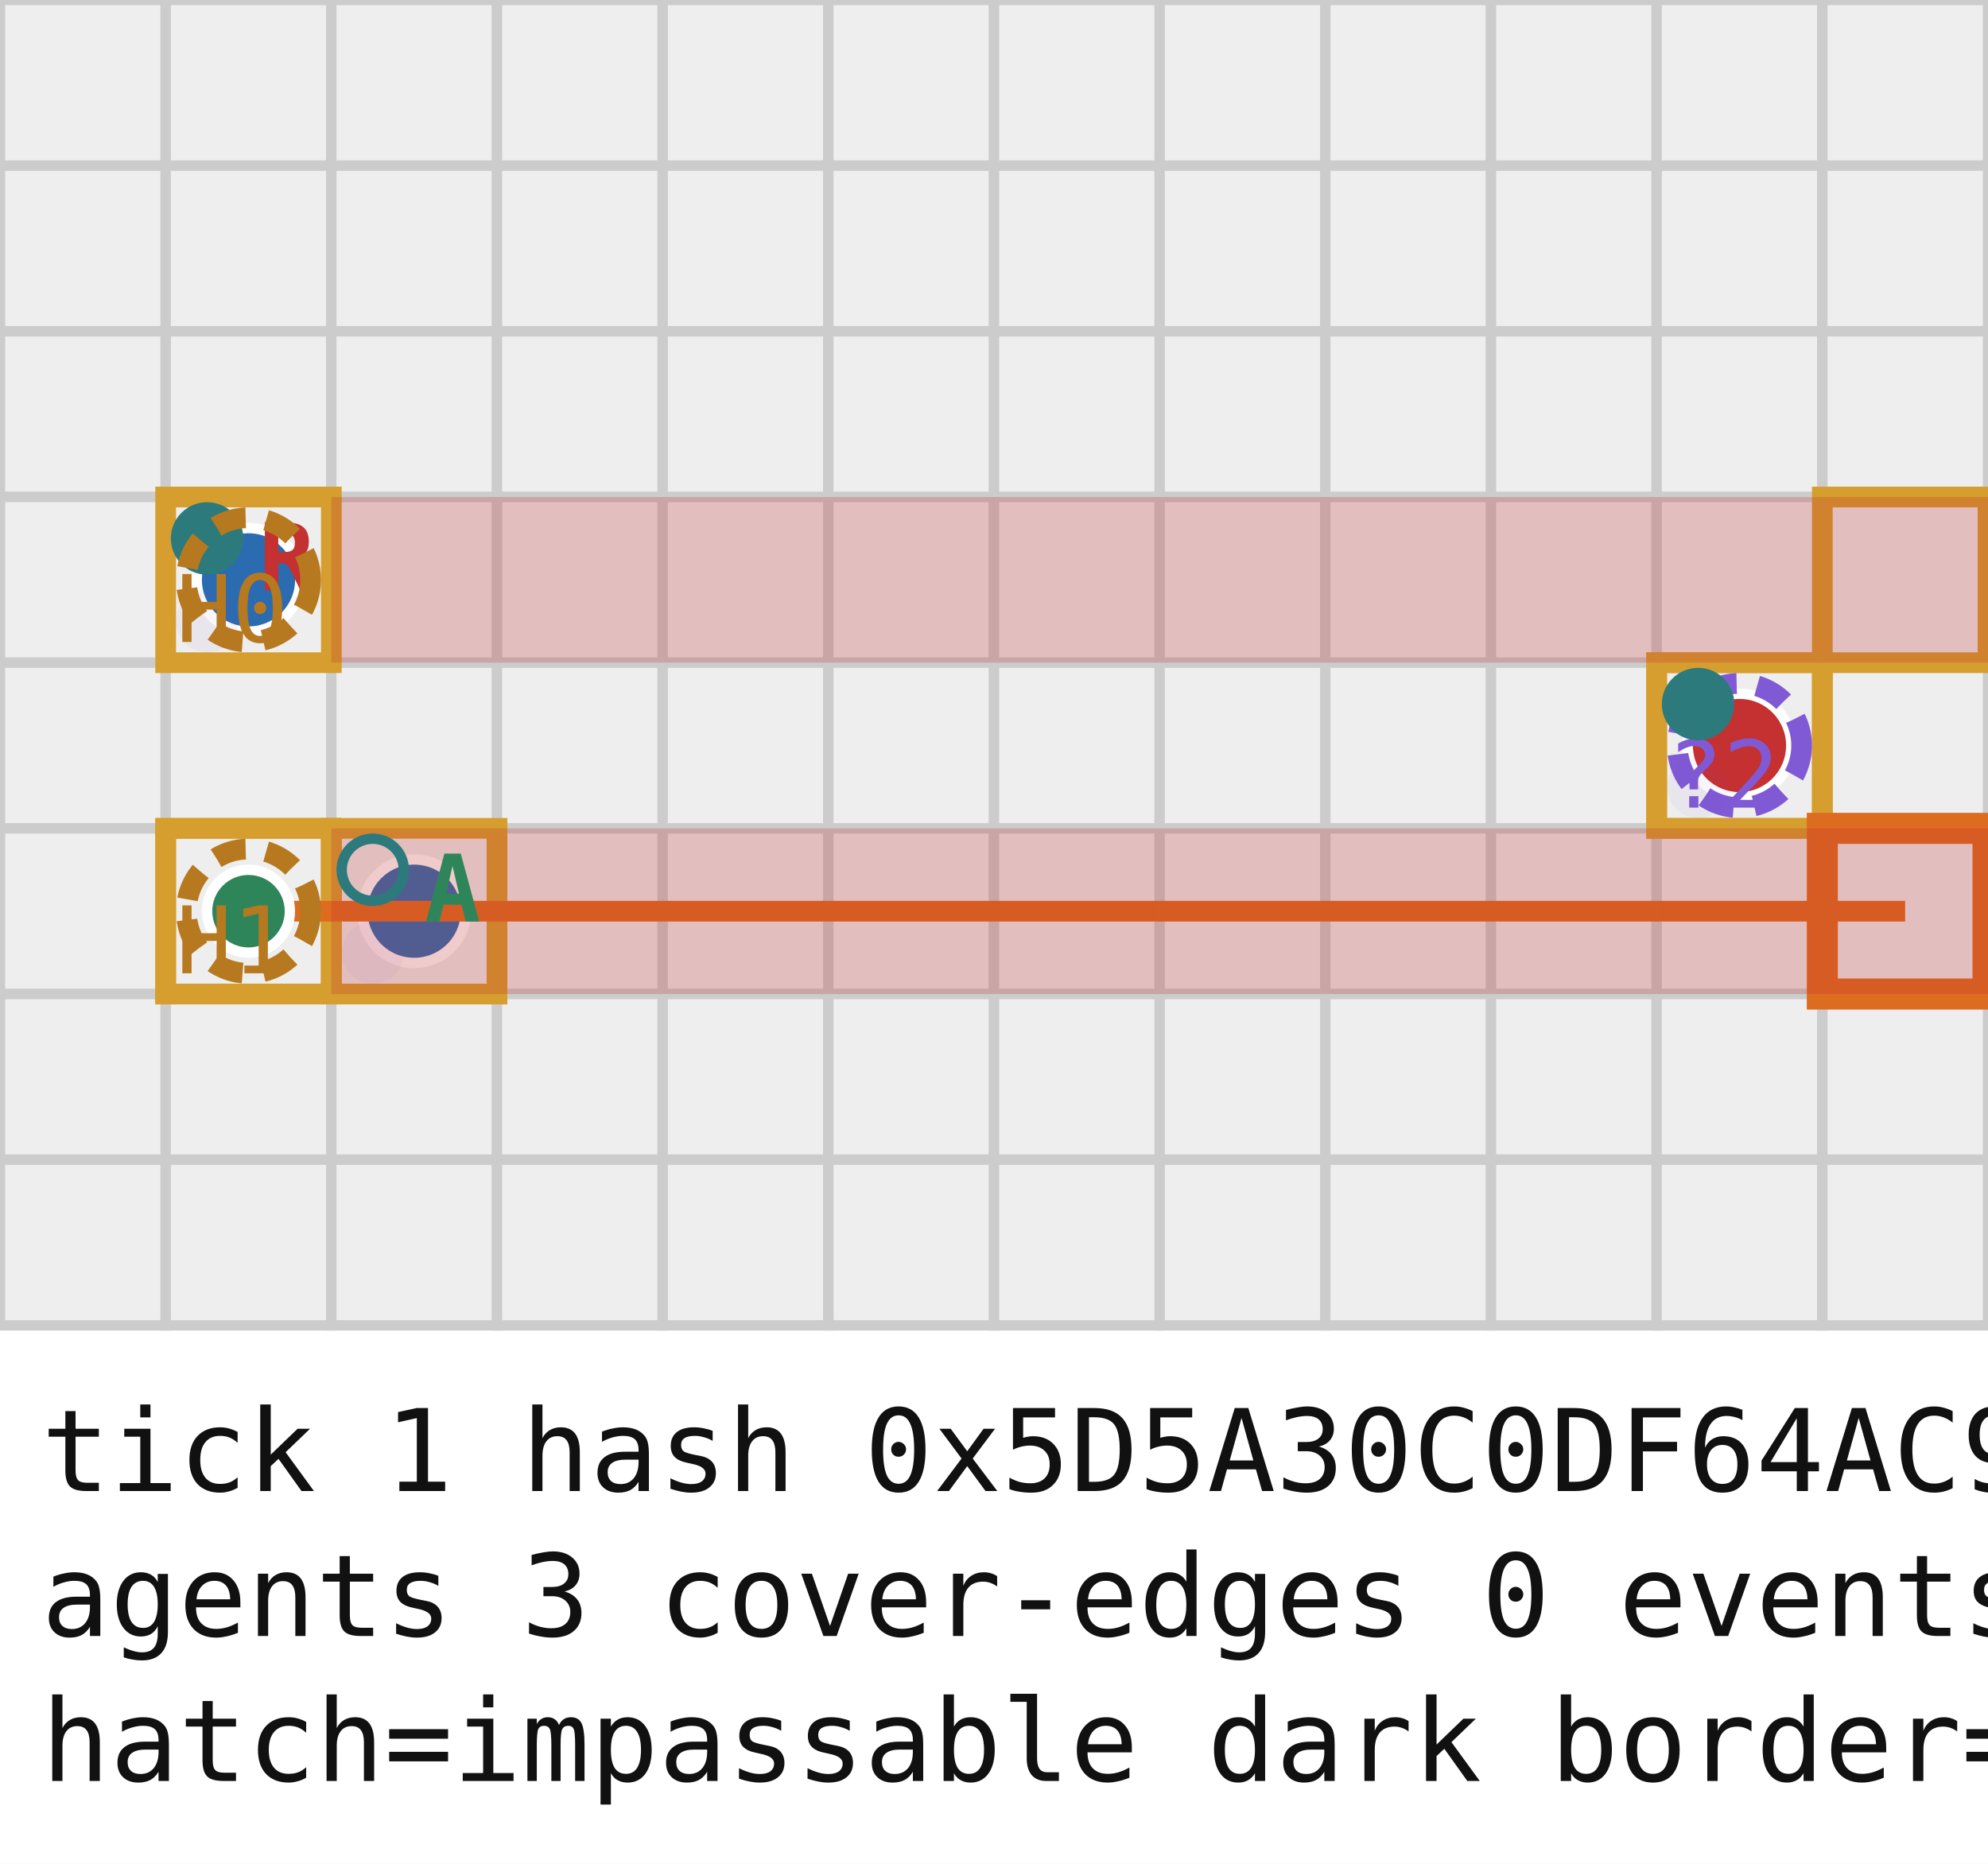
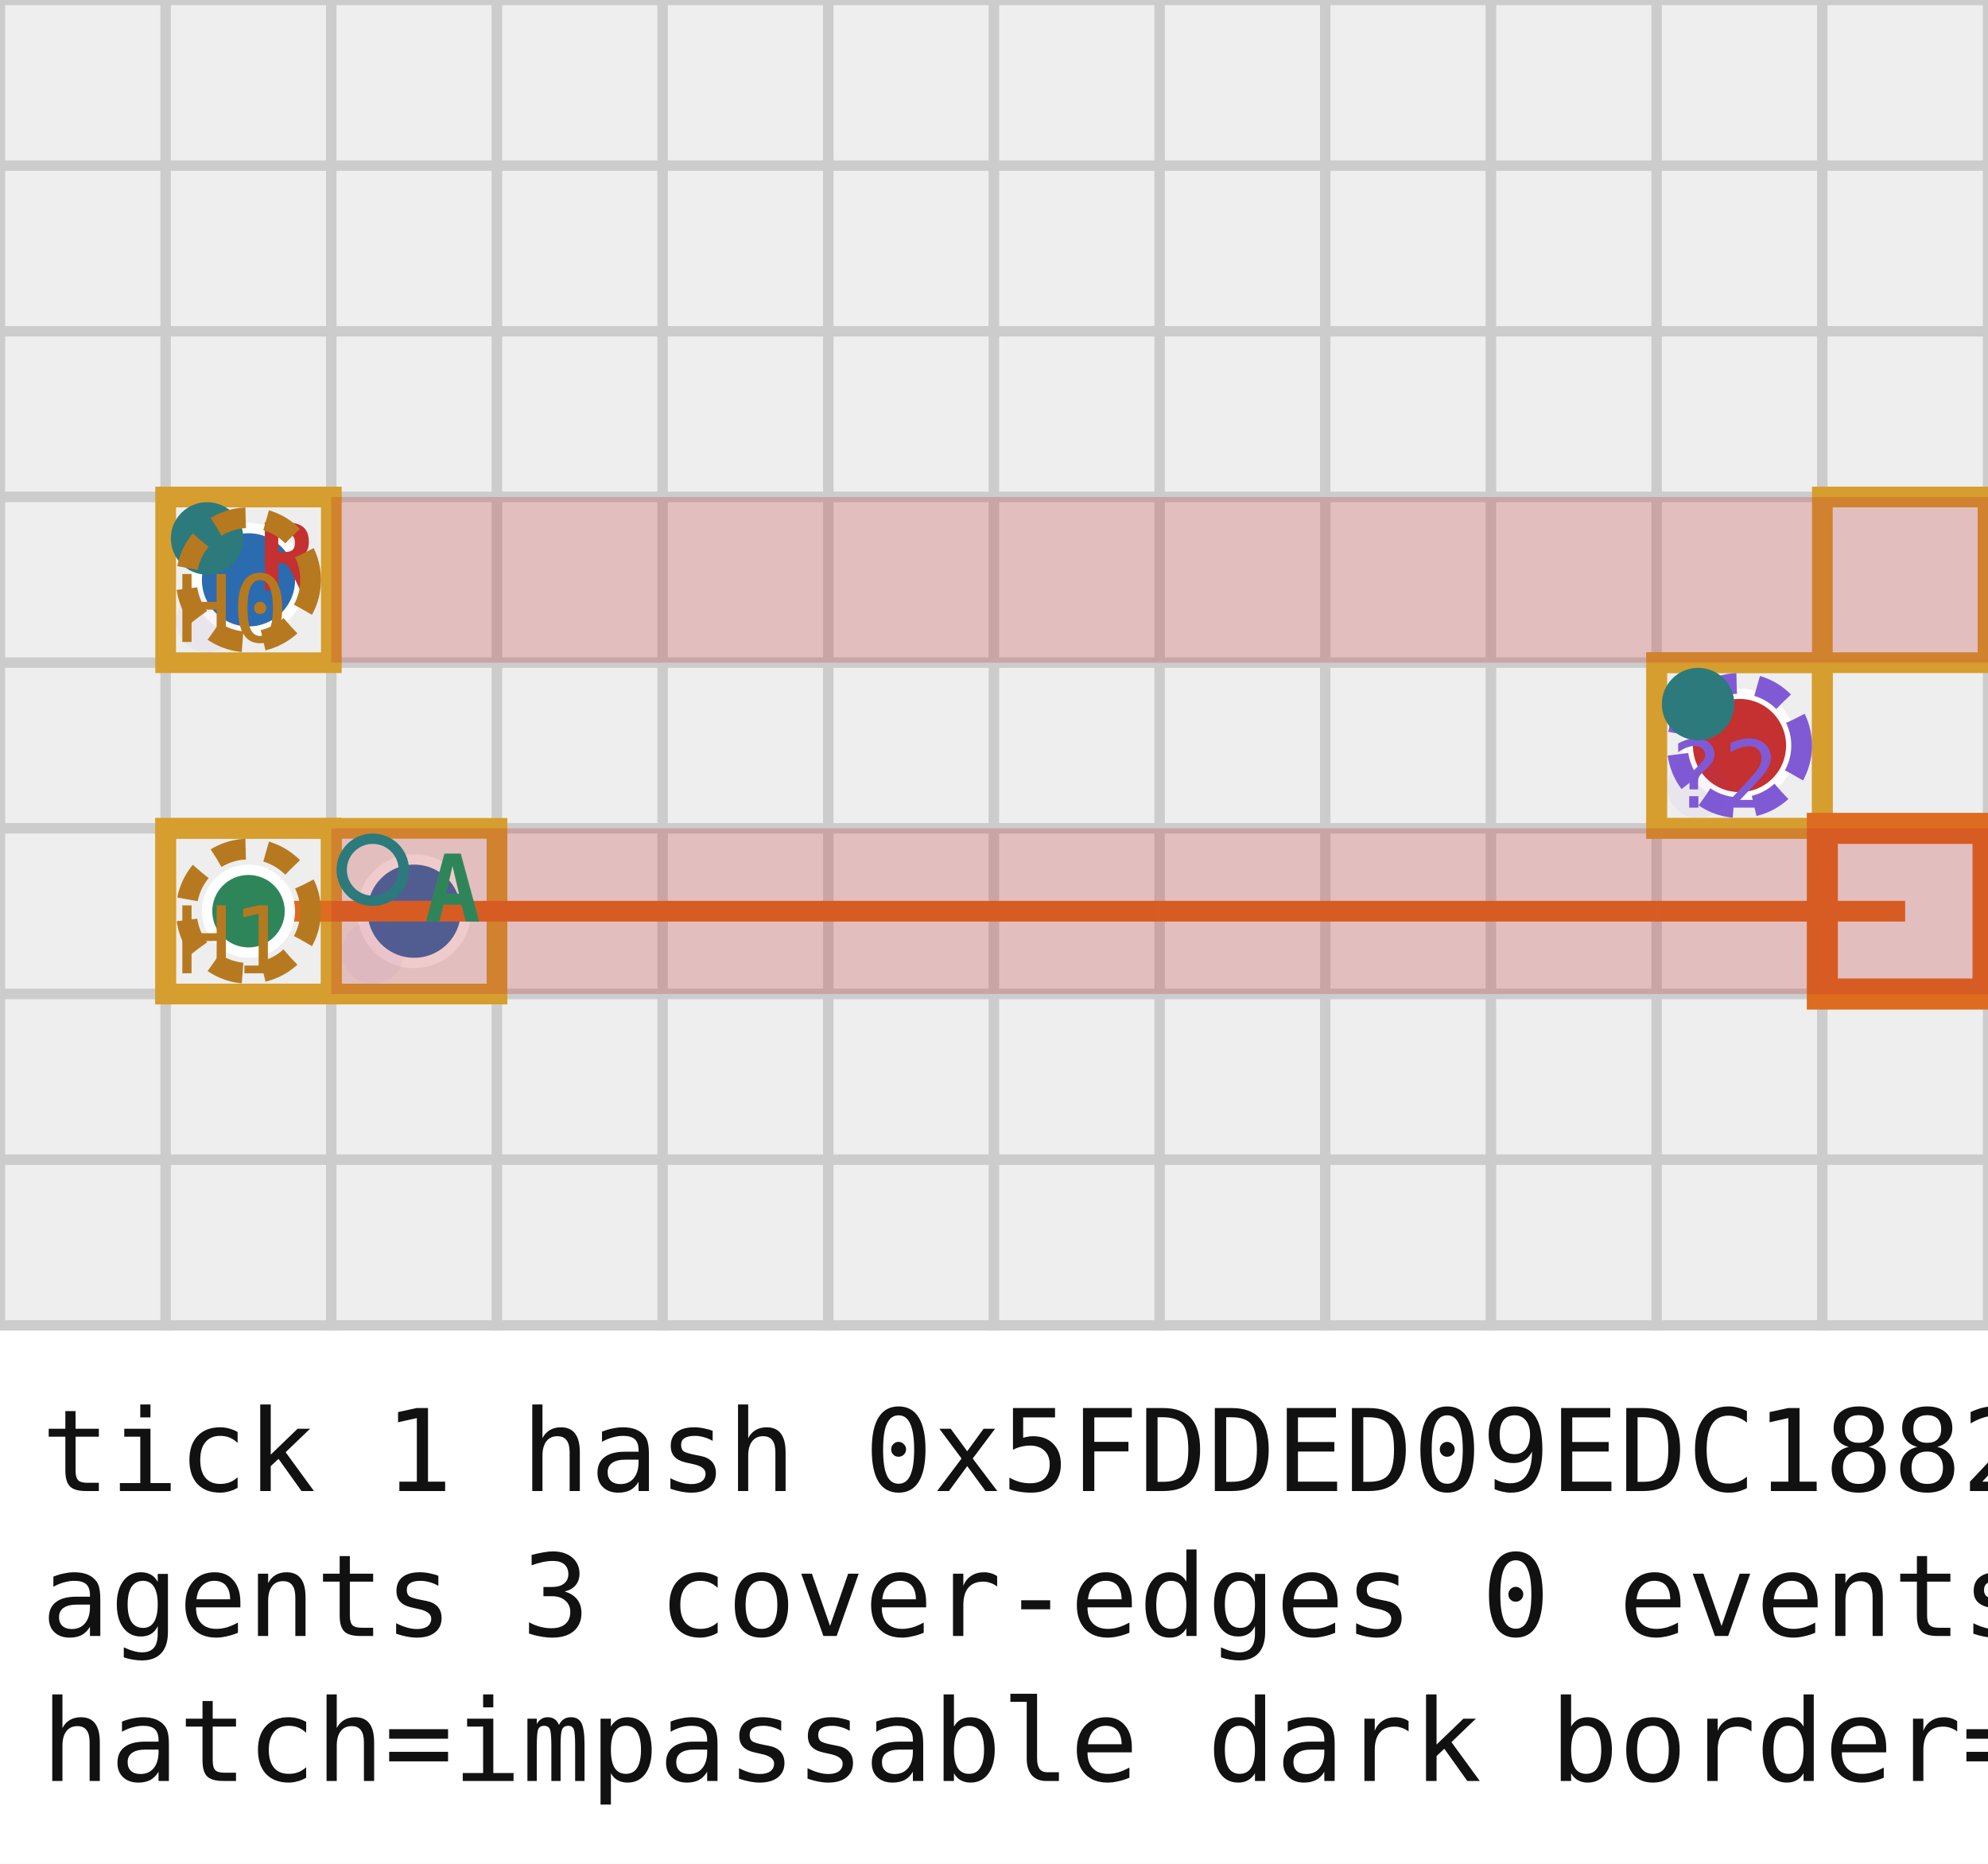
<svg xmlns="http://www.w3.org/2000/svg" width="192" height="180" viewBox="0 0 192 180">
  <defs>
    <pattern id="cw-hatch" width="4" height="4" patternUnits="userSpaceOnUse">
      <path d="M0,4 L4,0" stroke="#8a8a8a" stroke-width="1" />
    </pattern>
  </defs>
  <rect x="0" y="0" width="192" height="180" fill="#ffffff" />
  <rect x="0" y="0" width="16" height="16" fill="rgb(238,238,238)" stroke="#cccccc" stroke-width="1" />
  <rect x="16" y="0" width="16" height="16" fill="rgb(238,238,238)" stroke="#cccccc" stroke-width="1" />
  <rect x="32" y="0" width="16" height="16" fill="rgb(238,238,238)" stroke="#cccccc" stroke-width="1" />
  <rect x="48" y="0" width="16" height="16" fill="rgb(238,238,238)" stroke="#cccccc" stroke-width="1" />
  <rect x="64" y="0" width="16" height="16" fill="rgb(238,238,238)" stroke="#cccccc" stroke-width="1" />
  <rect x="80" y="0" width="16" height="16" fill="rgb(238,238,238)" stroke="#cccccc" stroke-width="1" />
  <rect x="96" y="0" width="16" height="16" fill="rgb(238,238,238)" stroke="#cccccc" stroke-width="1" />
  <rect x="112" y="0" width="16" height="16" fill="rgb(238,238,238)" stroke="#cccccc" stroke-width="1" />
  <rect x="128" y="0" width="16" height="16" fill="rgb(238,238,238)" stroke="#cccccc" stroke-width="1" />
  <rect x="144" y="0" width="16" height="16" fill="rgb(238,238,238)" stroke="#cccccc" stroke-width="1" />
  <rect x="160" y="0" width="16" height="16" fill="rgb(238,238,238)" stroke="#cccccc" stroke-width="1" />
  <rect x="176" y="0" width="16" height="16" fill="rgb(238,238,238)" stroke="#cccccc" stroke-width="1" />
  <rect x="0" y="16" width="16" height="16" fill="rgb(238,238,238)" stroke="#cccccc" stroke-width="1" />
  <rect x="16" y="16" width="16" height="16" fill="rgb(238,238,238)" stroke="#cccccc" stroke-width="1" />
  <rect x="32" y="16" width="16" height="16" fill="rgb(238,238,238)" stroke="#cccccc" stroke-width="1" />
  <rect x="48" y="16" width="16" height="16" fill="rgb(238,238,238)" stroke="#cccccc" stroke-width="1" />
  <rect x="64" y="16" width="16" height="16" fill="rgb(238,238,238)" stroke="#cccccc" stroke-width="1" />
  <rect x="80" y="16" width="16" height="16" fill="rgb(238,238,238)" stroke="#cccccc" stroke-width="1" />
  <rect x="96" y="16" width="16" height="16" fill="rgb(238,238,238)" stroke="#cccccc" stroke-width="1" />
  <rect x="112" y="16" width="16" height="16" fill="rgb(238,238,238)" stroke="#cccccc" stroke-width="1" />
  <rect x="128" y="16" width="16" height="16" fill="rgb(238,238,238)" stroke="#cccccc" stroke-width="1" />
  <rect x="144" y="16" width="16" height="16" fill="rgb(238,238,238)" stroke="#cccccc" stroke-width="1" />
  <rect x="160" y="16" width="16" height="16" fill="rgb(238,238,238)" stroke="#cccccc" stroke-width="1" />
  <rect x="176" y="16" width="16" height="16" fill="rgb(238,238,238)" stroke="#cccccc" stroke-width="1" />
  <rect x="0" y="32" width="16" height="16" fill="rgb(238,238,238)" stroke="#cccccc" stroke-width="1" />
  <rect x="16" y="32" width="16" height="16" fill="rgb(238,238,238)" stroke="#cccccc" stroke-width="1" />
  <rect x="32" y="32" width="16" height="16" fill="rgb(238,238,238)" stroke="#cccccc" stroke-width="1" />
  <rect x="48" y="32" width="16" height="16" fill="rgb(238,238,238)" stroke="#cccccc" stroke-width="1" />
  <rect x="64" y="32" width="16" height="16" fill="rgb(238,238,238)" stroke="#cccccc" stroke-width="1" />
  <rect x="80" y="32" width="16" height="16" fill="rgb(238,238,238)" stroke="#cccccc" stroke-width="1" />
  <rect x="96" y="32" width="16" height="16" fill="rgb(238,238,238)" stroke="#cccccc" stroke-width="1" />
  <rect x="112" y="32" width="16" height="16" fill="rgb(238,238,238)" stroke="#cccccc" stroke-width="1" />
  <rect x="128" y="32" width="16" height="16" fill="rgb(238,238,238)" stroke="#cccccc" stroke-width="1" />
  <rect x="144" y="32" width="16" height="16" fill="rgb(238,238,238)" stroke="#cccccc" stroke-width="1" />
  <rect x="160" y="32" width="16" height="16" fill="rgb(238,238,238)" stroke="#cccccc" stroke-width="1" />
  <rect x="176" y="32" width="16" height="16" fill="rgb(238,238,238)" stroke="#cccccc" stroke-width="1" />
  <rect x="0" y="48" width="16" height="16" fill="rgb(238,238,238)" stroke="#cccccc" stroke-width="1" />
  <rect x="16" y="48" width="16" height="16" fill="rgb(238,238,238)" stroke="#cccccc" stroke-width="1" />
  <rect x="32" y="48" width="16" height="16" fill="rgb(238,238,238)" stroke="#cccccc" stroke-width="1" />
  <rect x="48" y="48" width="16" height="16" fill="rgb(238,238,238)" stroke="#cccccc" stroke-width="1" />
  <rect x="64" y="48" width="16" height="16" fill="rgb(238,238,238)" stroke="#cccccc" stroke-width="1" />
  <rect x="80" y="48" width="16" height="16" fill="rgb(238,238,238)" stroke="#cccccc" stroke-width="1" />
  <rect x="96" y="48" width="16" height="16" fill="rgb(238,238,238)" stroke="#cccccc" stroke-width="1" />
  <rect x="112" y="48" width="16" height="16" fill="rgb(238,238,238)" stroke="#cccccc" stroke-width="1" />
  <rect x="128" y="48" width="16" height="16" fill="rgb(238,238,238)" stroke="#cccccc" stroke-width="1" />
  <rect x="144" y="48" width="16" height="16" fill="rgb(238,238,238)" stroke="#cccccc" stroke-width="1" />
  <rect x="160" y="48" width="16" height="16" fill="rgb(238,238,238)" stroke="#cccccc" stroke-width="1" />
  <rect x="176" y="48" width="16" height="16" fill="rgb(238,238,238)" stroke="#cccccc" stroke-width="1" />
  <rect x="0" y="64" width="16" height="16" fill="rgb(238,238,238)" stroke="#cccccc" stroke-width="1" />
  <rect x="16" y="64" width="16" height="16" fill="rgb(238,238,238)" stroke="#cccccc" stroke-width="1" />
  <rect x="32" y="64" width="16" height="16" fill="rgb(238,238,238)" stroke="#cccccc" stroke-width="1" />
  <rect x="48" y="64" width="16" height="16" fill="rgb(238,238,238)" stroke="#cccccc" stroke-width="1" />
  <rect x="64" y="64" width="16" height="16" fill="rgb(238,238,238)" stroke="#cccccc" stroke-width="1" />
  <rect x="80" y="64" width="16" height="16" fill="rgb(238,238,238)" stroke="#cccccc" stroke-width="1" />
  <rect x="96" y="64" width="16" height="16" fill="rgb(238,238,238)" stroke="#cccccc" stroke-width="1" />
  <rect x="112" y="64" width="16" height="16" fill="rgb(238,238,238)" stroke="#cccccc" stroke-width="1" />
  <rect x="128" y="64" width="16" height="16" fill="rgb(238,238,238)" stroke="#cccccc" stroke-width="1" />
  <rect x="144" y="64" width="16" height="16" fill="rgb(238,238,238)" stroke="#cccccc" stroke-width="1" />
  <rect x="160" y="64" width="16" height="16" fill="rgb(238,238,238)" stroke="#cccccc" stroke-width="1" />
  <rect x="176" y="64" width="16" height="16" fill="rgb(238,238,238)" stroke="#cccccc" stroke-width="1" />
  <rect x="0" y="80" width="16" height="16" fill="rgb(238,238,238)" stroke="#cccccc" stroke-width="1" />
  <rect x="16" y="80" width="16" height="16" fill="rgb(238,238,238)" stroke="#cccccc" stroke-width="1" />
  <rect x="32" y="80" width="16" height="16" fill="rgb(238,238,238)" stroke="#cccccc" stroke-width="1" />
  <rect x="48" y="80" width="16" height="16" fill="rgb(238,238,238)" stroke="#cccccc" stroke-width="1" />
  <rect x="64" y="80" width="16" height="16" fill="rgb(238,238,238)" stroke="#cccccc" stroke-width="1" />
  <rect x="80" y="80" width="16" height="16" fill="rgb(238,238,238)" stroke="#cccccc" stroke-width="1" />
  <rect x="96" y="80" width="16" height="16" fill="rgb(238,238,238)" stroke="#cccccc" stroke-width="1" />
  <rect x="112" y="80" width="16" height="16" fill="rgb(238,238,238)" stroke="#cccccc" stroke-width="1" />
  <rect x="128" y="80" width="16" height="16" fill="rgb(238,238,238)" stroke="#cccccc" stroke-width="1" />
  <rect x="144" y="80" width="16" height="16" fill="rgb(238,238,238)" stroke="#cccccc" stroke-width="1" />
  <rect x="160" y="80" width="16" height="16" fill="rgb(238,238,238)" stroke="#cccccc" stroke-width="1" />
  <rect x="176" y="80" width="16" height="16" fill="rgb(238,238,238)" stroke="#cccccc" stroke-width="1" />
  <rect x="0" y="96" width="16" height="16" fill="rgb(238,238,238)" stroke="#cccccc" stroke-width="1" />
  <rect x="16" y="96" width="16" height="16" fill="rgb(238,238,238)" stroke="#cccccc" stroke-width="1" />
  <rect x="32" y="96" width="16" height="16" fill="rgb(238,238,238)" stroke="#cccccc" stroke-width="1" />
  <rect x="48" y="96" width="16" height="16" fill="rgb(238,238,238)" stroke="#cccccc" stroke-width="1" />
  <rect x="64" y="96" width="16" height="16" fill="rgb(238,238,238)" stroke="#cccccc" stroke-width="1" />
  <rect x="80" y="96" width="16" height="16" fill="rgb(238,238,238)" stroke="#cccccc" stroke-width="1" />
  <rect x="96" y="96" width="16" height="16" fill="rgb(238,238,238)" stroke="#cccccc" stroke-width="1" />
  <rect x="112" y="96" width="16" height="16" fill="rgb(238,238,238)" stroke="#cccccc" stroke-width="1" />
  <rect x="128" y="96" width="16" height="16" fill="rgb(238,238,238)" stroke="#cccccc" stroke-width="1" />
  <rect x="144" y="96" width="16" height="16" fill="rgb(238,238,238)" stroke="#cccccc" stroke-width="1" />
  <rect x="160" y="96" width="16" height="16" fill="rgb(238,238,238)" stroke="#cccccc" stroke-width="1" />
  <rect x="176" y="96" width="16" height="16" fill="rgb(238,238,238)" stroke="#cccccc" stroke-width="1" />
  <rect x="0" y="112" width="16" height="16" fill="rgb(238,238,238)" stroke="#cccccc" stroke-width="1" />
  <rect x="16" y="112" width="16" height="16" fill="rgb(238,238,238)" stroke="#cccccc" stroke-width="1" />
  <rect x="32" y="112" width="16" height="16" fill="rgb(238,238,238)" stroke="#cccccc" stroke-width="1" />
  <rect x="48" y="112" width="16" height="16" fill="rgb(238,238,238)" stroke="#cccccc" stroke-width="1" />
  <rect x="64" y="112" width="16" height="16" fill="rgb(238,238,238)" stroke="#cccccc" stroke-width="1" />
  <rect x="80" y="112" width="16" height="16" fill="rgb(238,238,238)" stroke="#cccccc" stroke-width="1" />
  <rect x="96" y="112" width="16" height="16" fill="rgb(238,238,238)" stroke="#cccccc" stroke-width="1" />
  <rect x="112" y="112" width="16" height="16" fill="rgb(238,238,238)" stroke="#cccccc" stroke-width="1" />
  <rect x="128" y="112" width="16" height="16" fill="rgb(238,238,238)" stroke="#cccccc" stroke-width="1" />
  <rect x="144" y="112" width="16" height="16" fill="rgb(238,238,238)" stroke="#cccccc" stroke-width="1" />
  <rect x="160" y="112" width="16" height="16" fill="rgb(238,238,238)" stroke="#cccccc" stroke-width="1" />
  <rect x="176" y="112" width="16" height="16" fill="rgb(238,238,238)" stroke="#cccccc" stroke-width="1" />
  <rect x="176" y="48" width="16" height="16" fill="none" stroke="#d69e2e" stroke-width="2" />
  <rect x="176" y="80" width="16" height="16" fill="none" stroke="#d69e2e" stroke-width="2" />
  <rect x="160" y="64" width="16" height="16" fill="none" stroke="#d69e2e" stroke-width="2" />
  <rect x="160" y="64" width="16" height="16" fill="none" stroke="#d69e2e" stroke-width="2" />
  <rect x="16" y="48" width="16" height="16" fill="none" stroke="#d69e2e" stroke-width="2" />
  <rect x="16" y="80" width="16" height="16" fill="none" stroke="#d69e2e" stroke-width="2" />
  <rect x="176" y="80" width="16" height="16" fill="none" stroke="#d69e2e" stroke-width="2" />
  <rect x="16" y="80" width="16" height="16" fill="none" stroke="#d69e2e" stroke-width="2" />
  <rect x="32" y="80" width="16" height="16" fill="none" stroke="#d69e2e" stroke-width="2" />
  <circle cx="24" cy="56" r="5" fill="#2b6cb0" stroke="#ffffff" stroke-width="1" />
  <line x1="40" y1="88" x2="184" y2="88" stroke="#2b6cb0" stroke-width="1" stroke-dasharray="3,2" />
  <circle cx="40" cy="88" r="5" fill="#2b6cb0" stroke="#ffffff" stroke-width="1" />
  <circle cx="168" cy="72" r="5" fill="#c53030" stroke="#ffffff" stroke-width="1" />
  <polyline points="24,88 40,88 56,88 72,88 88,88 104,88 120,88 136,88 152,88 168,88 184,88" fill="none" stroke="#dd6b20" stroke-width="2" />
  <circle cx="24" cy="88" r="4" fill="#2f855a" stroke="#ffffff" stroke-width="1" />
  <rect x="176" y="80" width="16" height="16" fill="none" stroke="#dd6b20" stroke-width="3" />
  <circle cx="168" cy="72" r="6" fill="none" stroke="#805ad5" stroke-width="2" stroke-dasharray="3,2" />
  <text x="161" y="78" font-family="monospace" font-size="9" fill="#805ad5">?2</text>
  <rect x="32" y="48" width="16" height="16" fill="#c53030" fill-opacity="0.25" />
  <rect x="48" y="48" width="16" height="16" fill="#c53030" fill-opacity="0.25" />
  <rect x="64" y="48" width="16" height="16" fill="#c53030" fill-opacity="0.25" />
  <rect x="80" y="48" width="16" height="16" fill="#c53030" fill-opacity="0.25" />
  <rect x="96" y="48" width="16" height="16" fill="#c53030" fill-opacity="0.25" />
  <rect x="112" y="48" width="16" height="16" fill="#c53030" fill-opacity="0.25" />
  <rect x="128" y="48" width="16" height="16" fill="#c53030" fill-opacity="0.25" />
  <rect x="144" y="48" width="16" height="16" fill="#c53030" fill-opacity="0.25" />
  <rect x="160" y="48" width="16" height="16" fill="#c53030" fill-opacity="0.25" />
  <rect x="176" y="48" width="16" height="16" fill="#c53030" fill-opacity="0.25" />
  <text x="25" y="57" font-family="monospace" font-size="9" font-weight="bold" fill="#c53030">R</text>
  <rect x="32" y="80" width="16" height="16" fill="#c53030" fill-opacity="0.25" />
  <rect x="48" y="80" width="16" height="16" fill="#c53030" fill-opacity="0.25" />
  <rect x="64" y="80" width="16" height="16" fill="#c53030" fill-opacity="0.25" />
  <rect x="80" y="80" width="16" height="16" fill="#c53030" fill-opacity="0.25" />
  <rect x="96" y="80" width="16" height="16" fill="#c53030" fill-opacity="0.25" />
  <rect x="112" y="80" width="16" height="16" fill="#c53030" fill-opacity="0.25" />
  <rect x="128" y="80" width="16" height="16" fill="#c53030" fill-opacity="0.25" />
  <rect x="144" y="80" width="16" height="16" fill="#c53030" fill-opacity="0.25" />
  <rect x="160" y="80" width="16" height="16" fill="#c53030" fill-opacity="0.25" />
  <rect x="176" y="80" width="16" height="16" fill="#c53030" fill-opacity="0.25" />
  <text x="41" y="89" font-family="monospace" font-size="9" font-weight="bold" fill="#2f855a">A</text>
  <circle cx="20" cy="52" r="3" fill="#2c7a7b" stroke="#2c7a7b" stroke-width="1" />
  <circle cx="36" cy="84" r="3" fill="none" stroke="#2c7a7b" stroke-width="1" />
  <circle cx="164" cy="68" r="3" fill="#2c7a7b" stroke="#2c7a7b" stroke-width="1" />
  <circle cx="20" cy="60" r="3" fill="#6b46c1" fill-opacity="0.05" />
  <circle cx="36" cy="92" r="3" fill="#6b46c1" fill-opacity="0.05" />
  <circle cx="164" cy="76" r="3" fill="#6b46c1" fill-opacity="0.05" />
  <circle cx="24" cy="56" r="6" fill="none" stroke="#b7791f" stroke-width="2" stroke-dasharray="3,2" />
  <text x="17" y="62" font-family="monospace" font-size="9" fill="#b7791f">H0</text>
  <circle cx="24" cy="88" r="6" fill="none" stroke="#b7791f" stroke-width="2" stroke-dasharray="3,2" />
  <text x="17" y="94" font-family="monospace" font-size="9" fill="#b7791f">H1</text>
-   <text x="4" y="144" font-family="monospace" font-size="11" fill="#111111">tick 1  hash 0x5D5A30C0DF64AC93  draws 0</text>
+   <text x="4" y="144" font-family="monospace" font-size="11" fill="#111111">tick 1  hash 0x5FDDED09EDC18826  draws 0</text>
  <text x="4" y="158" font-family="monospace" font-size="11" fill="#111111">agents 3  cover-edges 0  events 10</text>
  <text x="4" y="172" font-family="monospace" font-size="11" fill="#111111">hatch=impassable  dark border=opaque  darker fill=higher elevation  triangle=cover  circle=agent</text>
</svg>
